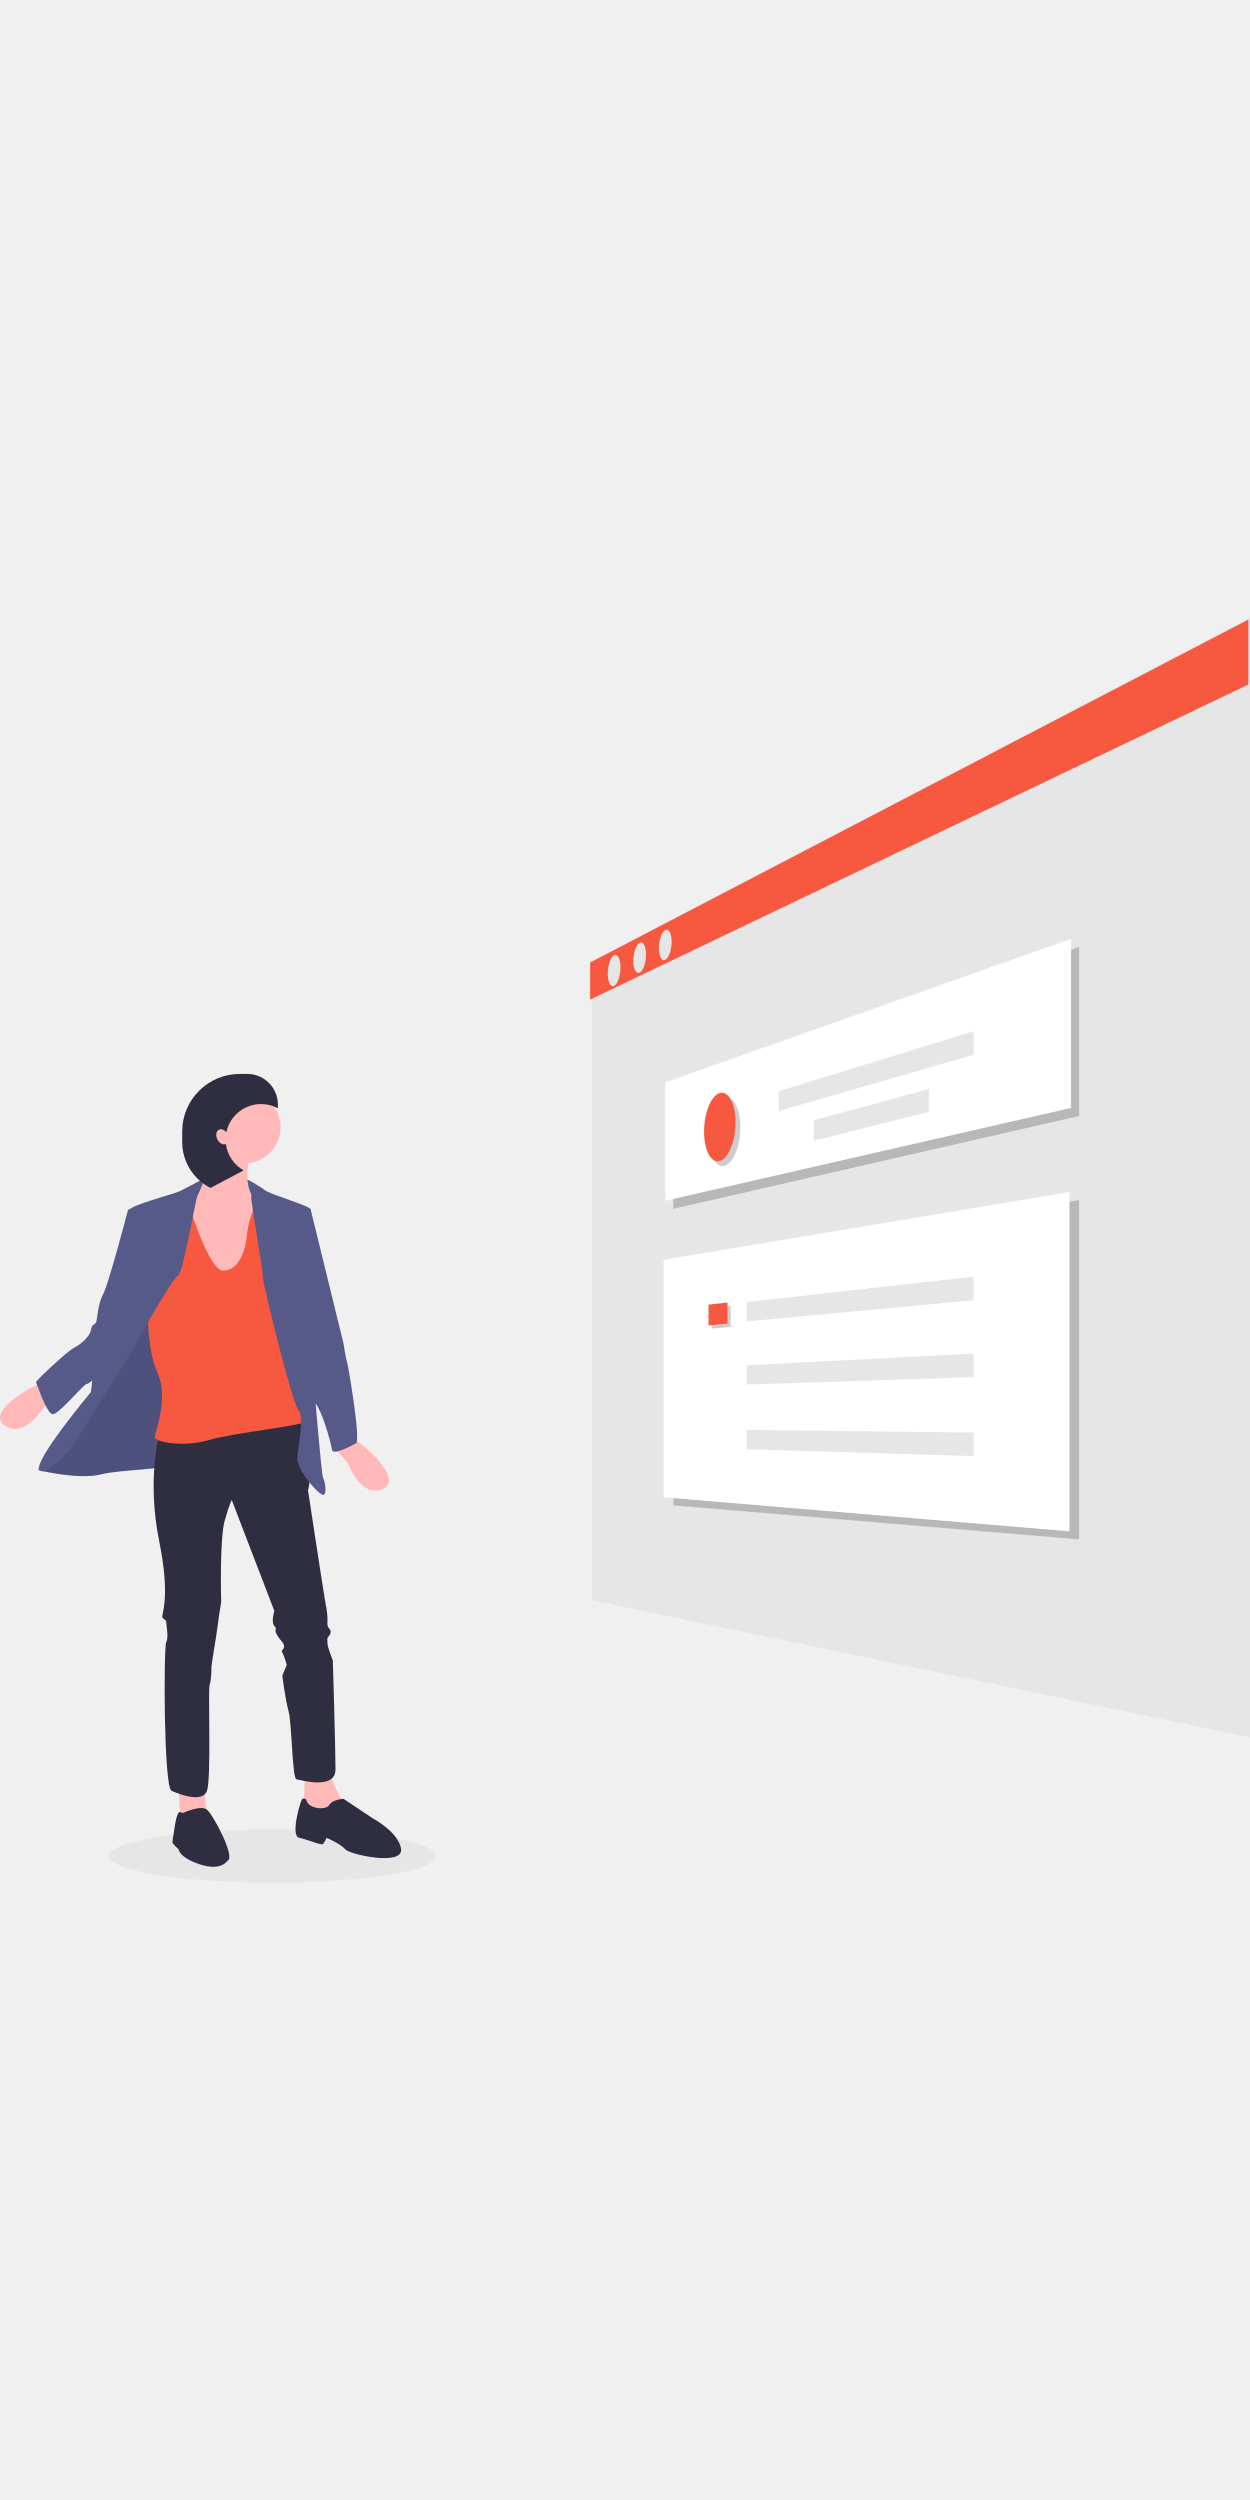
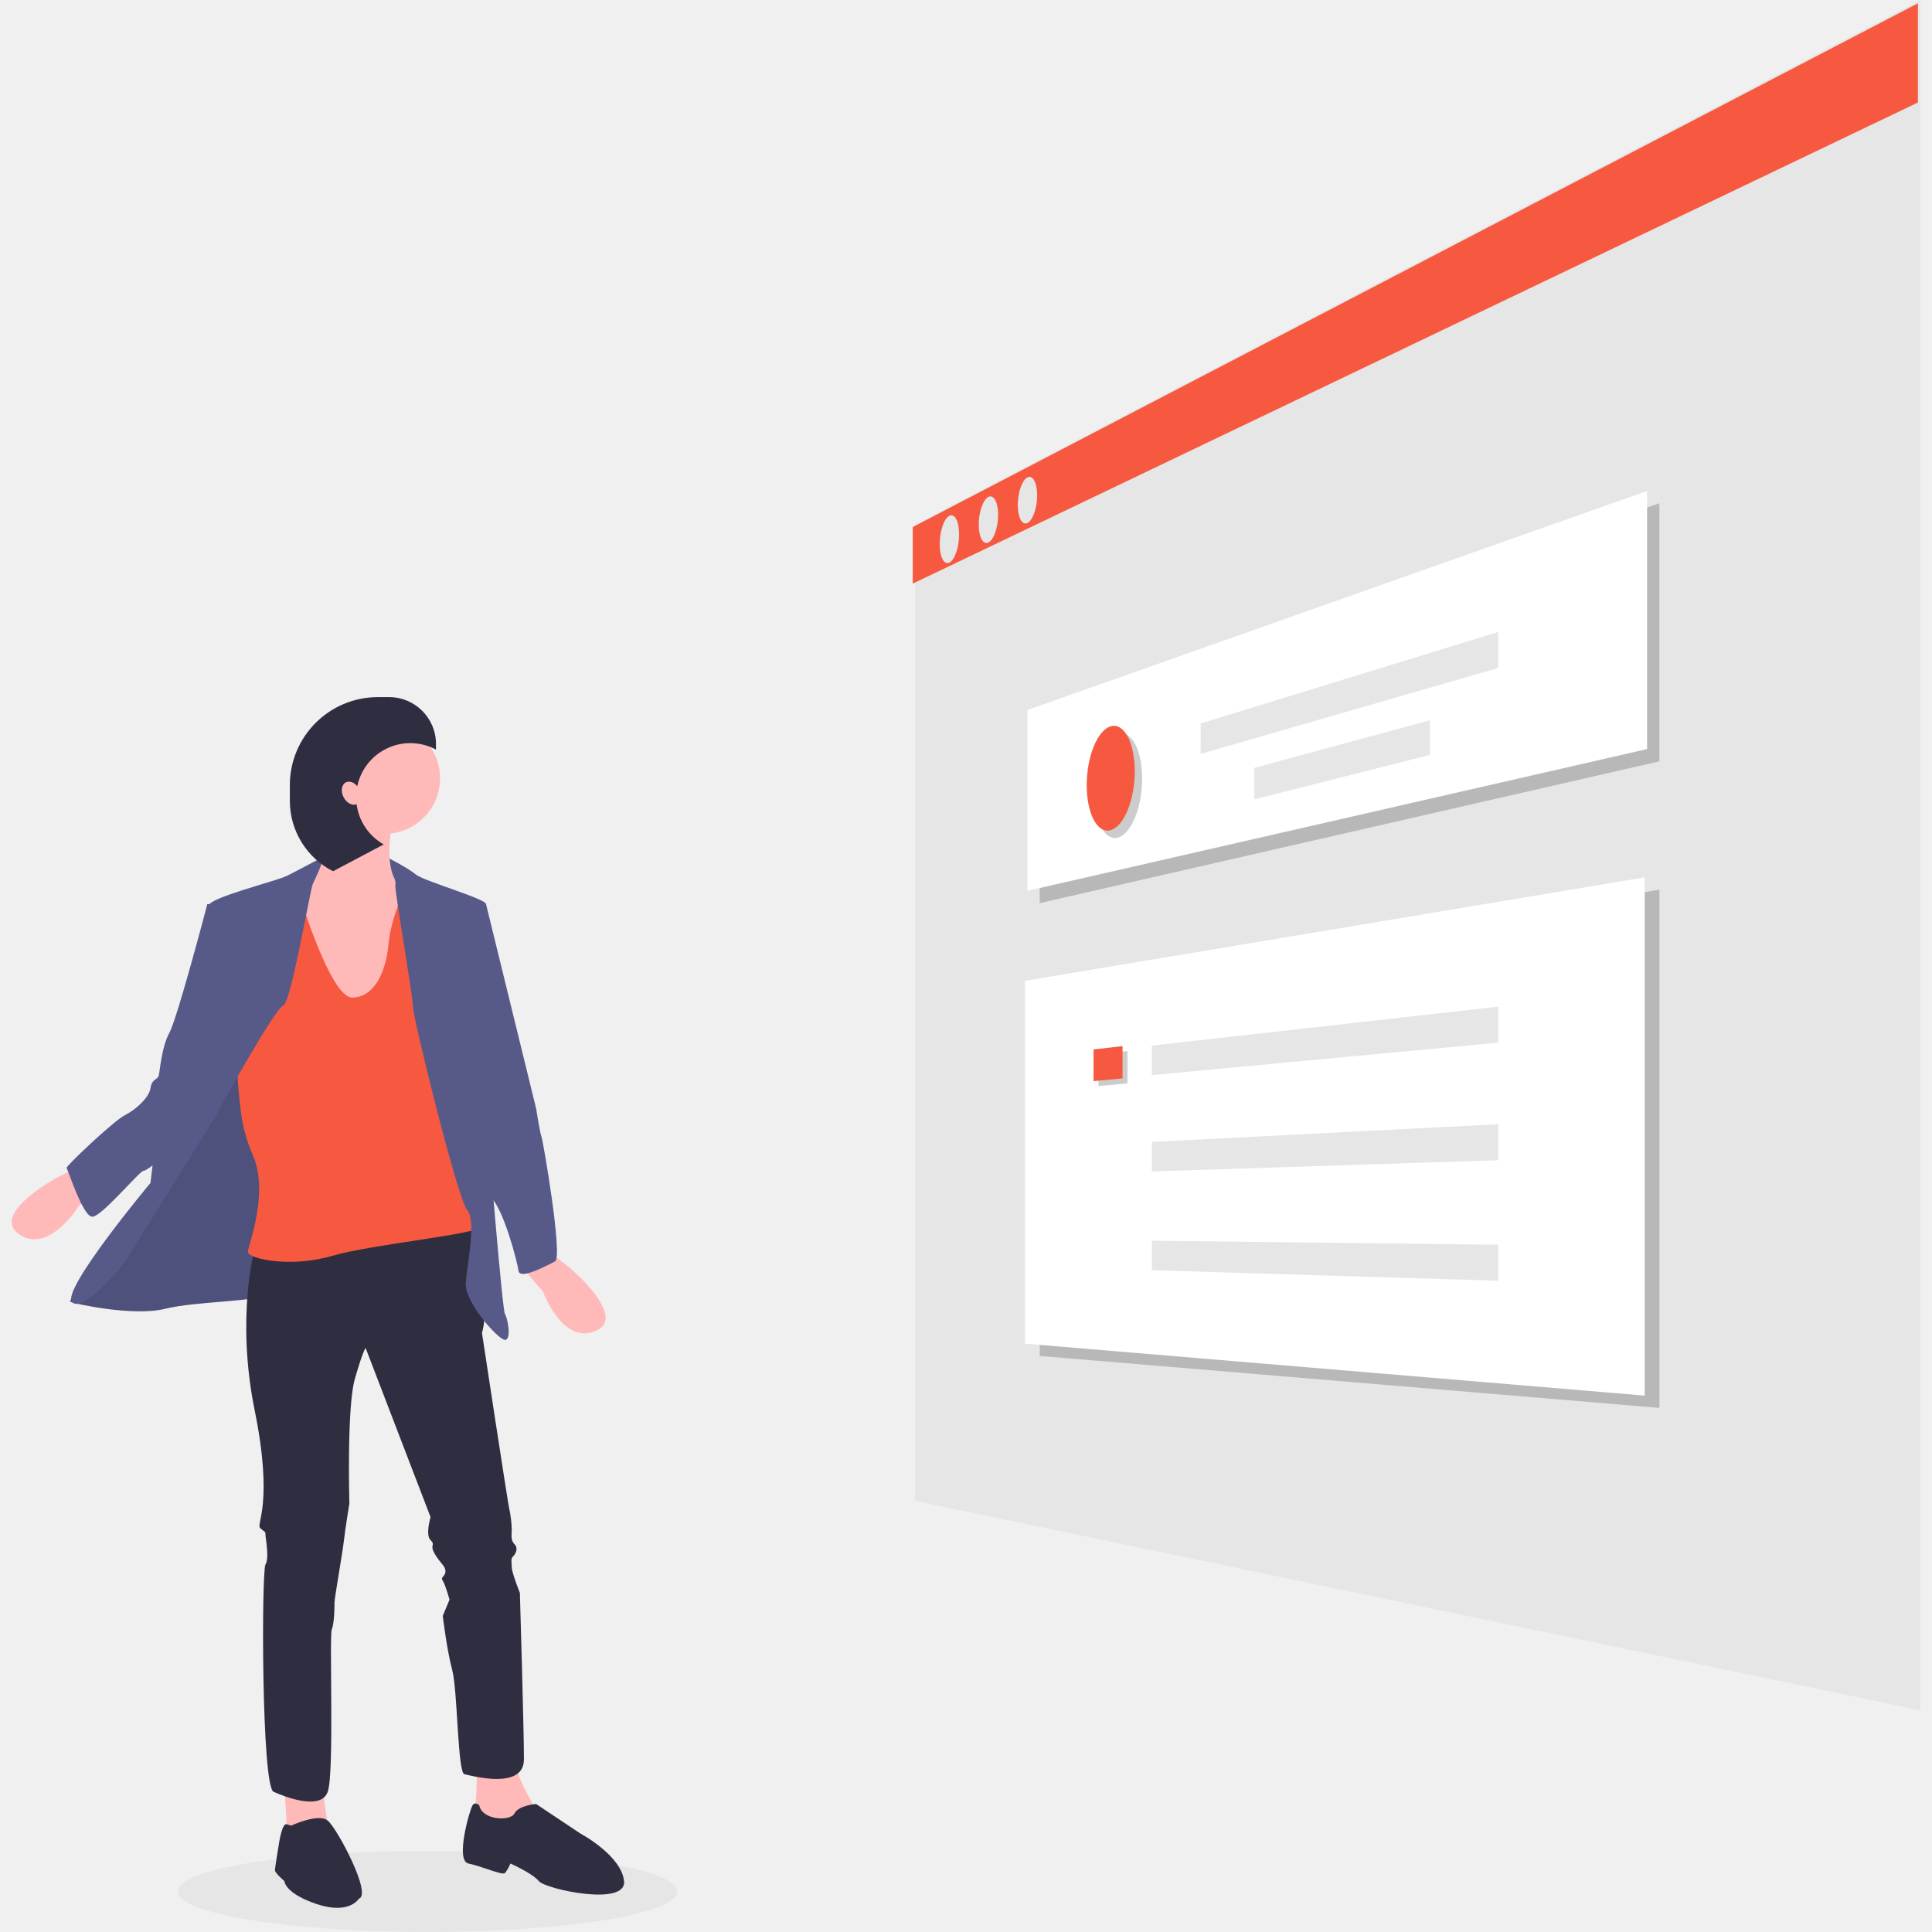
- <svg xmlns="http://www.w3.org/2000/svg" id="aee07f99-5223-45c5-8204-b56b0229636c" data-name="Layer 1" width="100" height="200" viewBox="0 0 705.618 714.229">
+ <svg xmlns="http://www.w3.org/2000/svg" id="aee07f99-5223-45c5-8204-b56b0229636c" data-name="Layer 1" width="100" height="100" viewBox="0 0 705.618 714.229">
  <ellipse cx="153.763" cy="699.229" rx="92.337" ry="15" fill="#e6e6e6" />
  <polygon points="705.618 632.278 334.02 554.861 334.02 193.936 705.618 0 705.618 632.278" fill="#e6e6e6" />
  <polygon points="704.716 37.901 333.118 215.757 333.118 194.838 704.716 1.227 704.716 37.901" fill="#f75940" />
  <path d="M597.446,290.436c0,4.813-1.622,9.496-3.608,10.451-1.971.948-3.557-2.136-3.557-6.882s1.586-9.411,3.557-10.426C595.824,282.556,597.446,285.623,597.446,290.436Z" transform="translate(-247.1909 -92.88554)" fill="#e6e6e6" />
  <path d="M611.877,283.233c0,4.68-1.621,9.25-3.608,10.201-1.971.944-3.558-2.039-3.558-6.655s1.587-9.169,3.558-10.177C610.256,275.587,611.877,278.553,611.877,283.233Z" transform="translate(-247.1909 -92.88554)" fill="#e6e6e6" />
  <path d="M626.308,276.017c0,4.68-1.621,9.25-3.608,10.201-1.971.944-3.558-2.039-3.558-6.655s1.587-9.169,3.558-10.177C624.687,268.372,626.308,271.337,626.308,276.017Z" transform="translate(-247.1909 -92.88554)" fill="#e6e6e6" />
  <polygon points="609.147 281.46 380.055 333.87 380.055 267.029 609.147 186.037 609.147 281.46" opacity="0.2" />
  <polygon points="604.601 276.914 375.509 329.325 375.509 262.483 604.601 181.491 604.601 276.914" fill="#fff" />
  <path d="M665.113,380.737c0,10.769-4.073,20.541-9.019,21.807-4.861,1.244-8.741-6.223-8.741-16.66s3.88-20.153,8.741-21.726C661.039,362.557,665.113,369.968,665.113,380.737Z" transform="translate(-247.1909 -92.88554)" opacity="0.2" />
  <path d="M662.385,378.009c0,10.769-4.073,20.541-9.019,21.807-4.861,1.244-8.741-6.223-8.741-16.66s3.88-20.153,8.741-21.726C658.312,359.829,662.385,367.241,662.385,378.009Z" transform="translate(-247.1909 -92.88554)" fill="#f75940" />
  <polygon points="549.583 246.931 439.547 278.704 439.547 267.458 549.583 233.622 549.583 246.931" fill="#e6e6e6" />
  <polygon points="524.329 279.098 459.389 295.49 459.389 283.872 524.329 266.263 524.329 279.098" fill="#e6e6e6" />
  <polygon points="609.154 520.473 380.062 501.27 380.062 367.144 609.154 328.898 609.154 520.473" opacity="0.2" />
  <polygon points="603.699 515.928 374.607 496.724 374.607 362.598 603.699 324.352 603.699 515.928" fill="#fff" />
  <polygon points="412.503 400.494 401.781 401.493 401.781 389.773 412.503 388.549 412.503 400.494" opacity="0.2" />
  <polygon points="410.685 398.676 399.963 399.675 399.963 387.954 410.685 386.731 410.685 398.676" fill="#f75940" />
  <polygon points="549.583 385.456 421.508 397.443 421.508 386.535 549.583 372.147 549.583 385.456" fill="#e6e6e6" />
  <polygon points="549.583 428.914 421.508 433.059 421.508 422.152 549.583 415.605 549.583 428.914" fill="#e6e6e6" />
  <polygon points="549.583 473.472 421.508 469.578 421.508 458.67 549.583 460.163 549.583 473.472" fill="#e6e6e6" />
  <polygon points="143.363 329.249 118.852 329.249 118.852 317.244 139.361 317.244 143.863 319.745 143.363 329.249" fill="#575a89" />
  <polygon points="100.843 659.902 101.844 677.911 116.851 674.909 114.35 656.901 100.843 659.902" fill="#ffb9b9" />
  <path d="M419.067,743.284s.5,15.007-1,19.009,4.002,6.003,4.002,6.003h12.006l7.003,1v-7.503s-8.004-12.506-8.004-19.509S419.067,743.284,419.067,743.284Z" transform="translate(-247.1909 -92.88554)" fill="#ffb9b9" />
  <path d="M350.535,767.795s10.005-4.727,13.506-1.863,16.508,27.375,11.505,28.876c0,0-3.502,6.003-15.507,2.001s-12.006-8.504-12.006-8.504-3.502-3.001-3.502-4.002,1.501-10.005,1.501-10.005,1.11-7.533,2.806-7.018Z" transform="translate(-247.1909 -92.88554)" fill="#2f2e41" />
  <path d="M420.068,760.291s-1.501-1.501-2.501,0-6.503,20.51-1.501,21.51,12.506,4.502,13.506,3.502a13.704,13.704,0,0,0,2.001-3.502s8.004,3.502,10.505,6.503,32.515,9.504,31.515,0S457.585,770.796,457.585,770.796l-16.508-11.005s-6.503.5-8.004,3.502S421.068,765.794,420.068,760.291Z" transform="translate(-247.1909 -92.88554)" fill="#2f2e41" />
  <path d="M273.5,566.702s-5.503,7.003-4.502,7.503,23.011,5.503,35.016,2.501,37.017-2.501,38.518-6.003,20.009-47.022,20.009-47.022l-6.003-33.015-6.503-8.504-15.007-13.006-30.014,56.026Z" transform="translate(-247.1909 -92.88554)" fill="#575a89" />
  <path d="M273.5,566.702s-5.503,7.003-4.502,7.503,23.011,5.503,35.016,2.501,37.017-2.501,38.518-6.003,20.009-47.022,20.009-47.022l-6.003-33.015-6.503-8.504-15.007-13.006-30.014,56.026Z" transform="translate(-247.1909 -92.88554)" opacity="0.1" />
  <path d="M337.029,554.696s-7.003,25.012,0,59.528.5,42.019,2.001,43.52,2.001,1,2.001,2.501,1.501,8.504,0,11.005-1.501,82.038,3.001,84.039,17.508,7.003,20.009,0,.5-57.527,1.501-60.028,1-8.504,1-10.005,3.001-18.509,3.502-23.011,2.001-13.506,2.001-13.506-1-35.516,2.001-46.021,4.002-11.505,4.002-11.505l24.011,62.529s-2.001,6.503,0,8.504-.5,1.501,1.501,5.002,4.002,4.502,4.002,6.503-2.001,2.001-1,3.502,2.501,7.003,2.501,7.003l-2.501,6.003s1.501,12.506,3.502,20.009,2.001,38.018,4.502,38.518,22.01,6.003,22.01-5.503-1.501-61.529-1.501-61.529-3.001-7.503-3.001-9.504-.5-3.001.5-4.002,2.001-3.001.5-4.502-1-3.502-1-5.503a43.782,43.782,0,0,0-1-8.004c-.5-2.001-10.005-64.53-10.005-64.53s2.001-7.503,0-8.004-2.001-4.502-2.001-6.503,5.002-27.013-1-27.013S337.029,554.696,337.029,554.696Z" transform="translate(-247.1909 -92.88554)" fill="#2f2e41" />
  <path d="M270.998,524.682l-7.003,3.502s-25.012,13.506-14.006,21.01,22.01-10.505,22.01-10.505l10.505-8.004Z" transform="translate(-247.1909 -92.88554)" fill="#ffb9b9" />
  <path d="M368.544,387.619s-2.001,23.011-12.506,28.013-3.502,42.52-3.502,42.52L367.043,472.158l25.512-7.503,3.001-17.008,2.501-17.508-6.003-9.004s-7.503-2.001-4.502-22.01S368.544,387.619,368.544,387.619Z" transform="translate(-247.1909 -92.88554)" fill="#ffb9b9" />
  <path d="M353.537,423.635S365.042,461.653,373.046,461.653s12.506-9.004,13.506-20.009,7.503-23.011,7.503-23.011l15.507,14.007s12.506,110.551,11.505,113.553-40.019,6.503-55.526,11.005-31.014,1-31.014-1.501c0-2.228,7.936-21.517,1.897-35.605a58.686,58.686,0,0,1-4.431-15.754c-.935-7.416-1.803-16.391-.968-19.174,1.501-5.002,9.504-58.027,9.504-58.027Z" transform="translate(-247.1909 -92.88554)" fill="#f75940" />
  <path d="M362.007,409.833s-8.97,4.798-12.972,6.799-28.513,8.004-29.013,11.005,3.502,45.021,1.501,49.523-22.01,44.521-22.01,44.521l-1,8.504s-33.015,39.518-29.013,44.02,19.009-14.007,19.009-14.007,33.516-53.525,34.516-55.526,21.51-39.018,24.511-40.019,10.005-43.02,11.005-45.021S363.473,409.037,362.007,409.833Z" transform="translate(-247.1909 -92.88554)" fill="#575a89" />
  <path d="M322.522,427.137H319.521s-11.005,42.019-14.007,47.522-3.502,14.507-4.002,16.007-2.501,1-3.001,4.502-5.503,8.004-9.504,10.005-22.01,19.009-21.51,19.509,6.003,18.008,9.504,18.008,17.508-17.008,19.009-17.008,8.004-6.003,9.004-6.503,26.512-47.522,25.512-59.027S322.522,427.137,322.522,427.137Z" transform="translate(-247.1909 -92.88554)" fill="#575a89" />
  <path d="M447.337,556.733l6.162,4.831s21.806,18.235,9.522,23.386-19.465-14.694-19.465-14.694l-8.692-9.943Z" transform="translate(-247.1909 -92.88554)" fill="#ffb9b9" />
  <path d="M386.941,410.426s6.614,3.205,9.616,5.706,26.012,9.004,26.012,11.005-2.501,33.015-2.501,33.015l3.502,55.026s5.002,62.029,6.003,63.529,2.501,9.504,0,9.504-15.007-14.006-14.507-21.01,4.002-23.011.5-27.013-20.009-71.033-20.009-75.035-7.003-44.02-6.503-45.021S386.941,410.426,386.941,410.426Z" transform="translate(-247.1909 -92.88554)" fill="#575a89" />
  <path d="M415.065,426.637l7.503.5,18.509,75.535s1.501,9.504,2.001,10.505,8.004,44.521,5.002,46.021-13.006,7.003-13.506,3.502-5.503-23.011-10.505-27.513-10.005-82.038-10.005-82.038Z" transform="translate(-247.1909 -92.88554)" fill="#575a89" />
  <circle cx="137.86" cy="287.73" r="20.51" fill="#ffb9b9" />
  <path d="M370.739,382.113c1.305-.67,3.022-.039,4.227,1.42a20.018,20.018,0,0,1,29.095-13.526V367.923a17.321,17.321,0,0,0-17.321-17.321h-4.163a32.541,32.541,0,0,0-32.541,32.541V388.95a29.175,29.175,0,0,0,15.977,26.021L384.742,405.055a20.02,20.02,0,0,1-10.027-14.874c-1.585.692-3.708-.428-4.812-2.578C368.767,385.392,369.141,382.934,370.739,382.113Z" transform="translate(-247.1909 -92.88554)" fill="#2f2e41" />
</svg>
